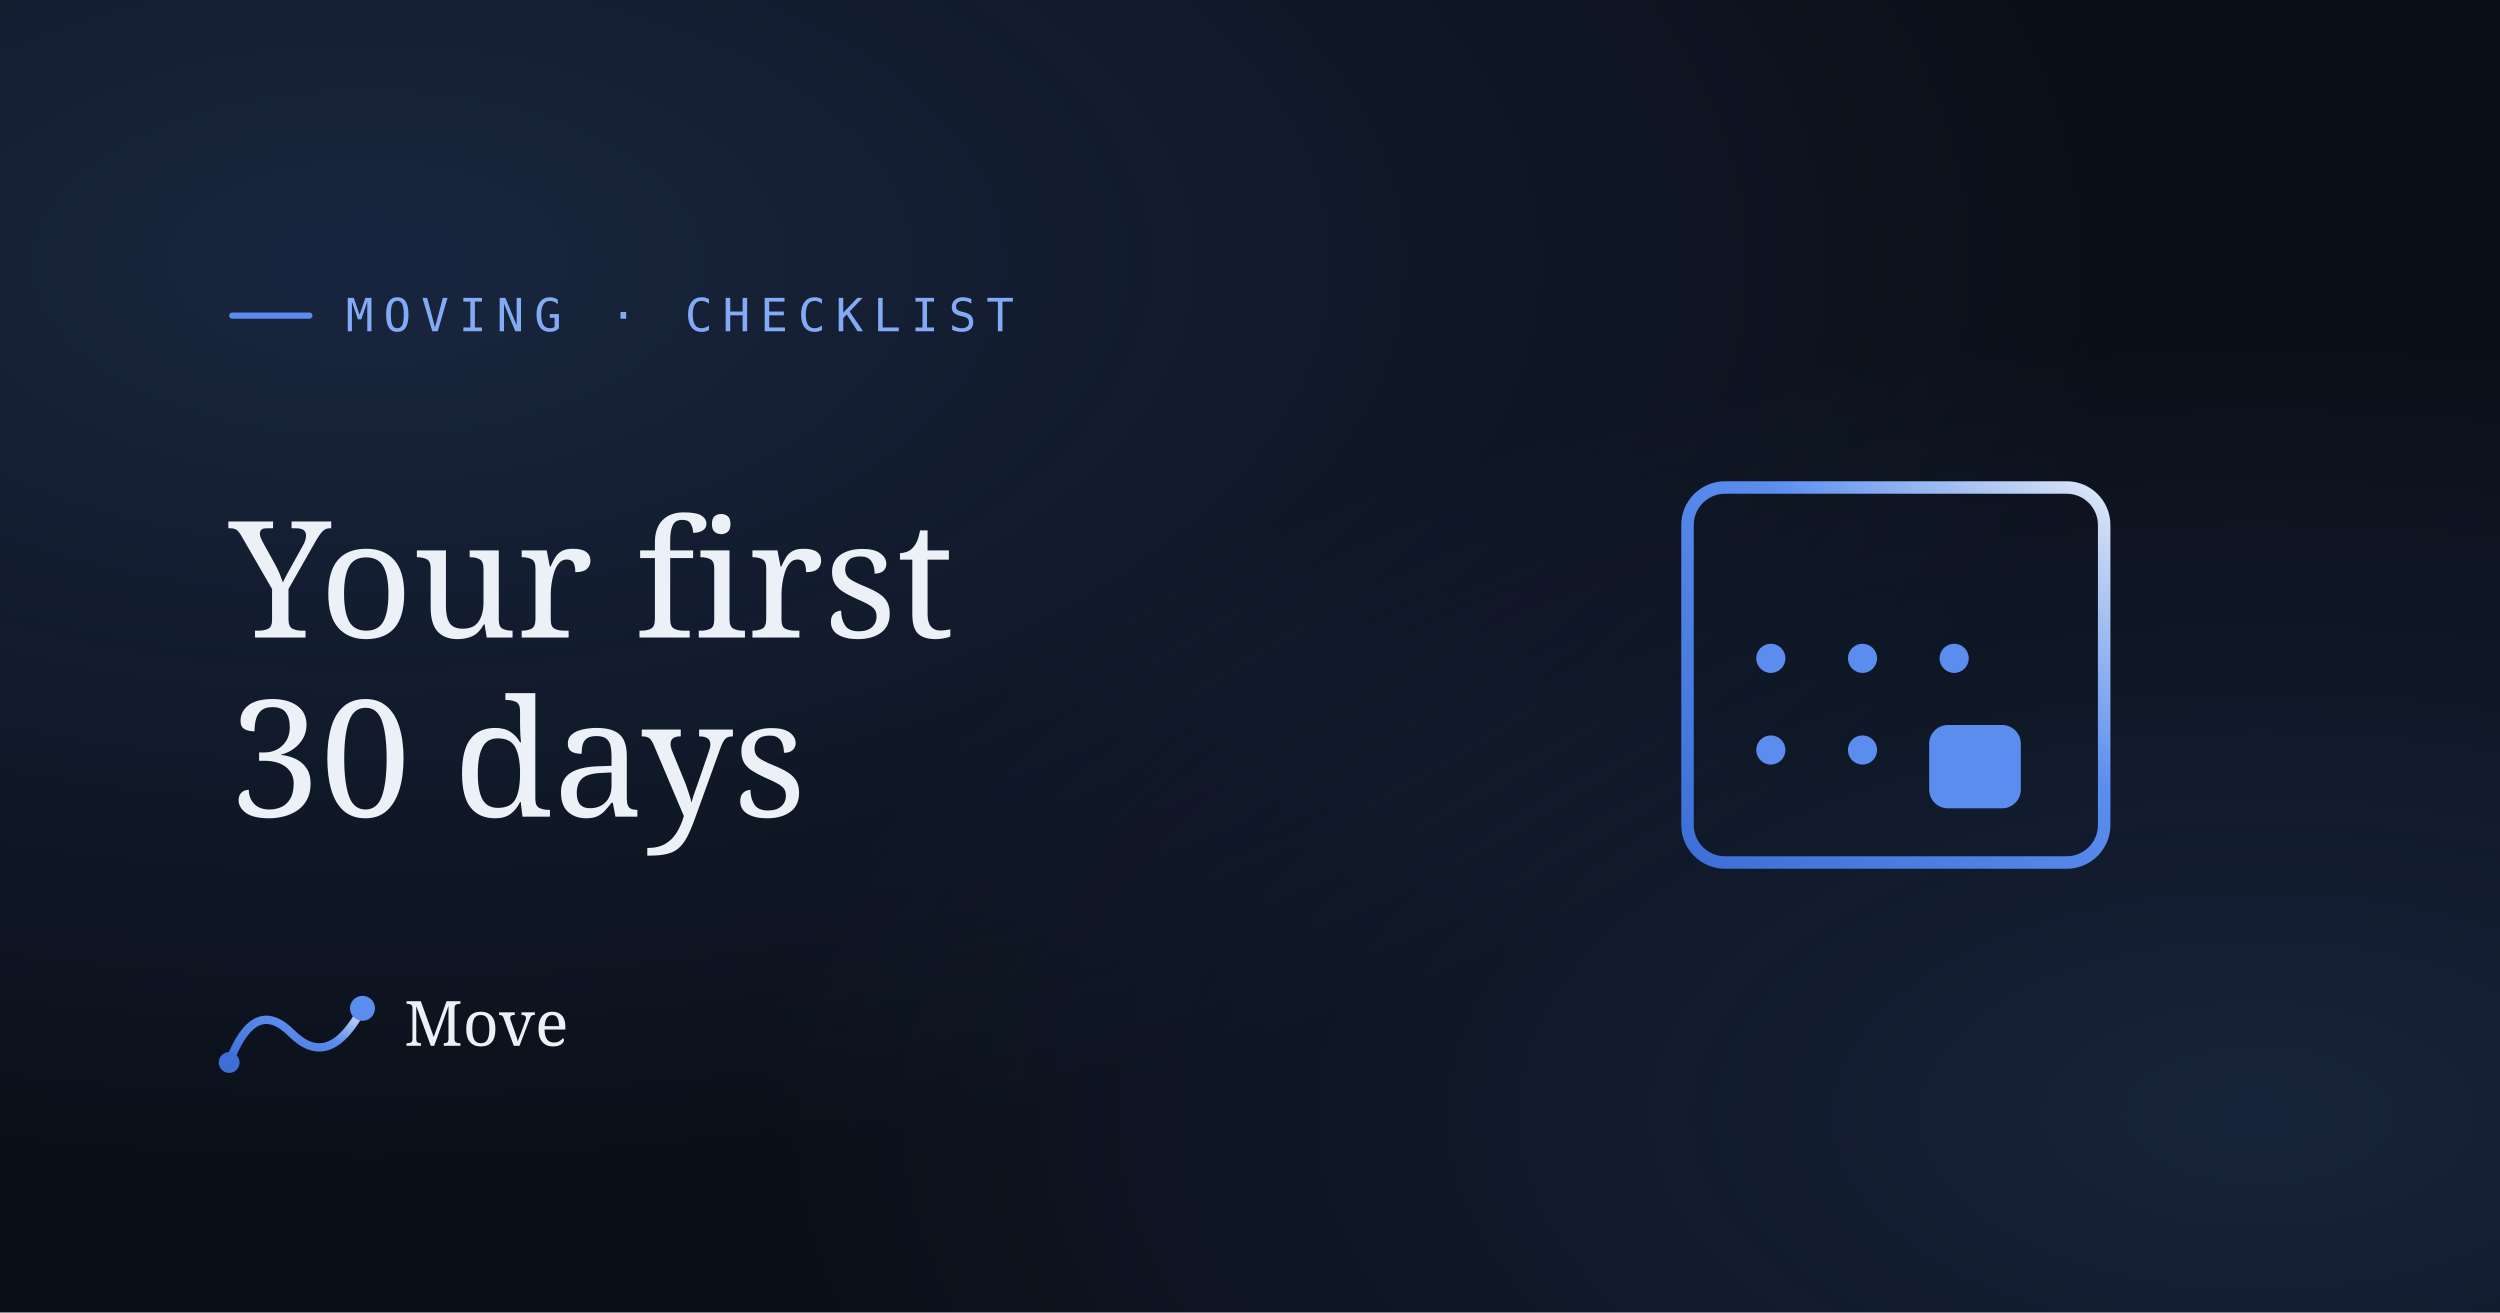
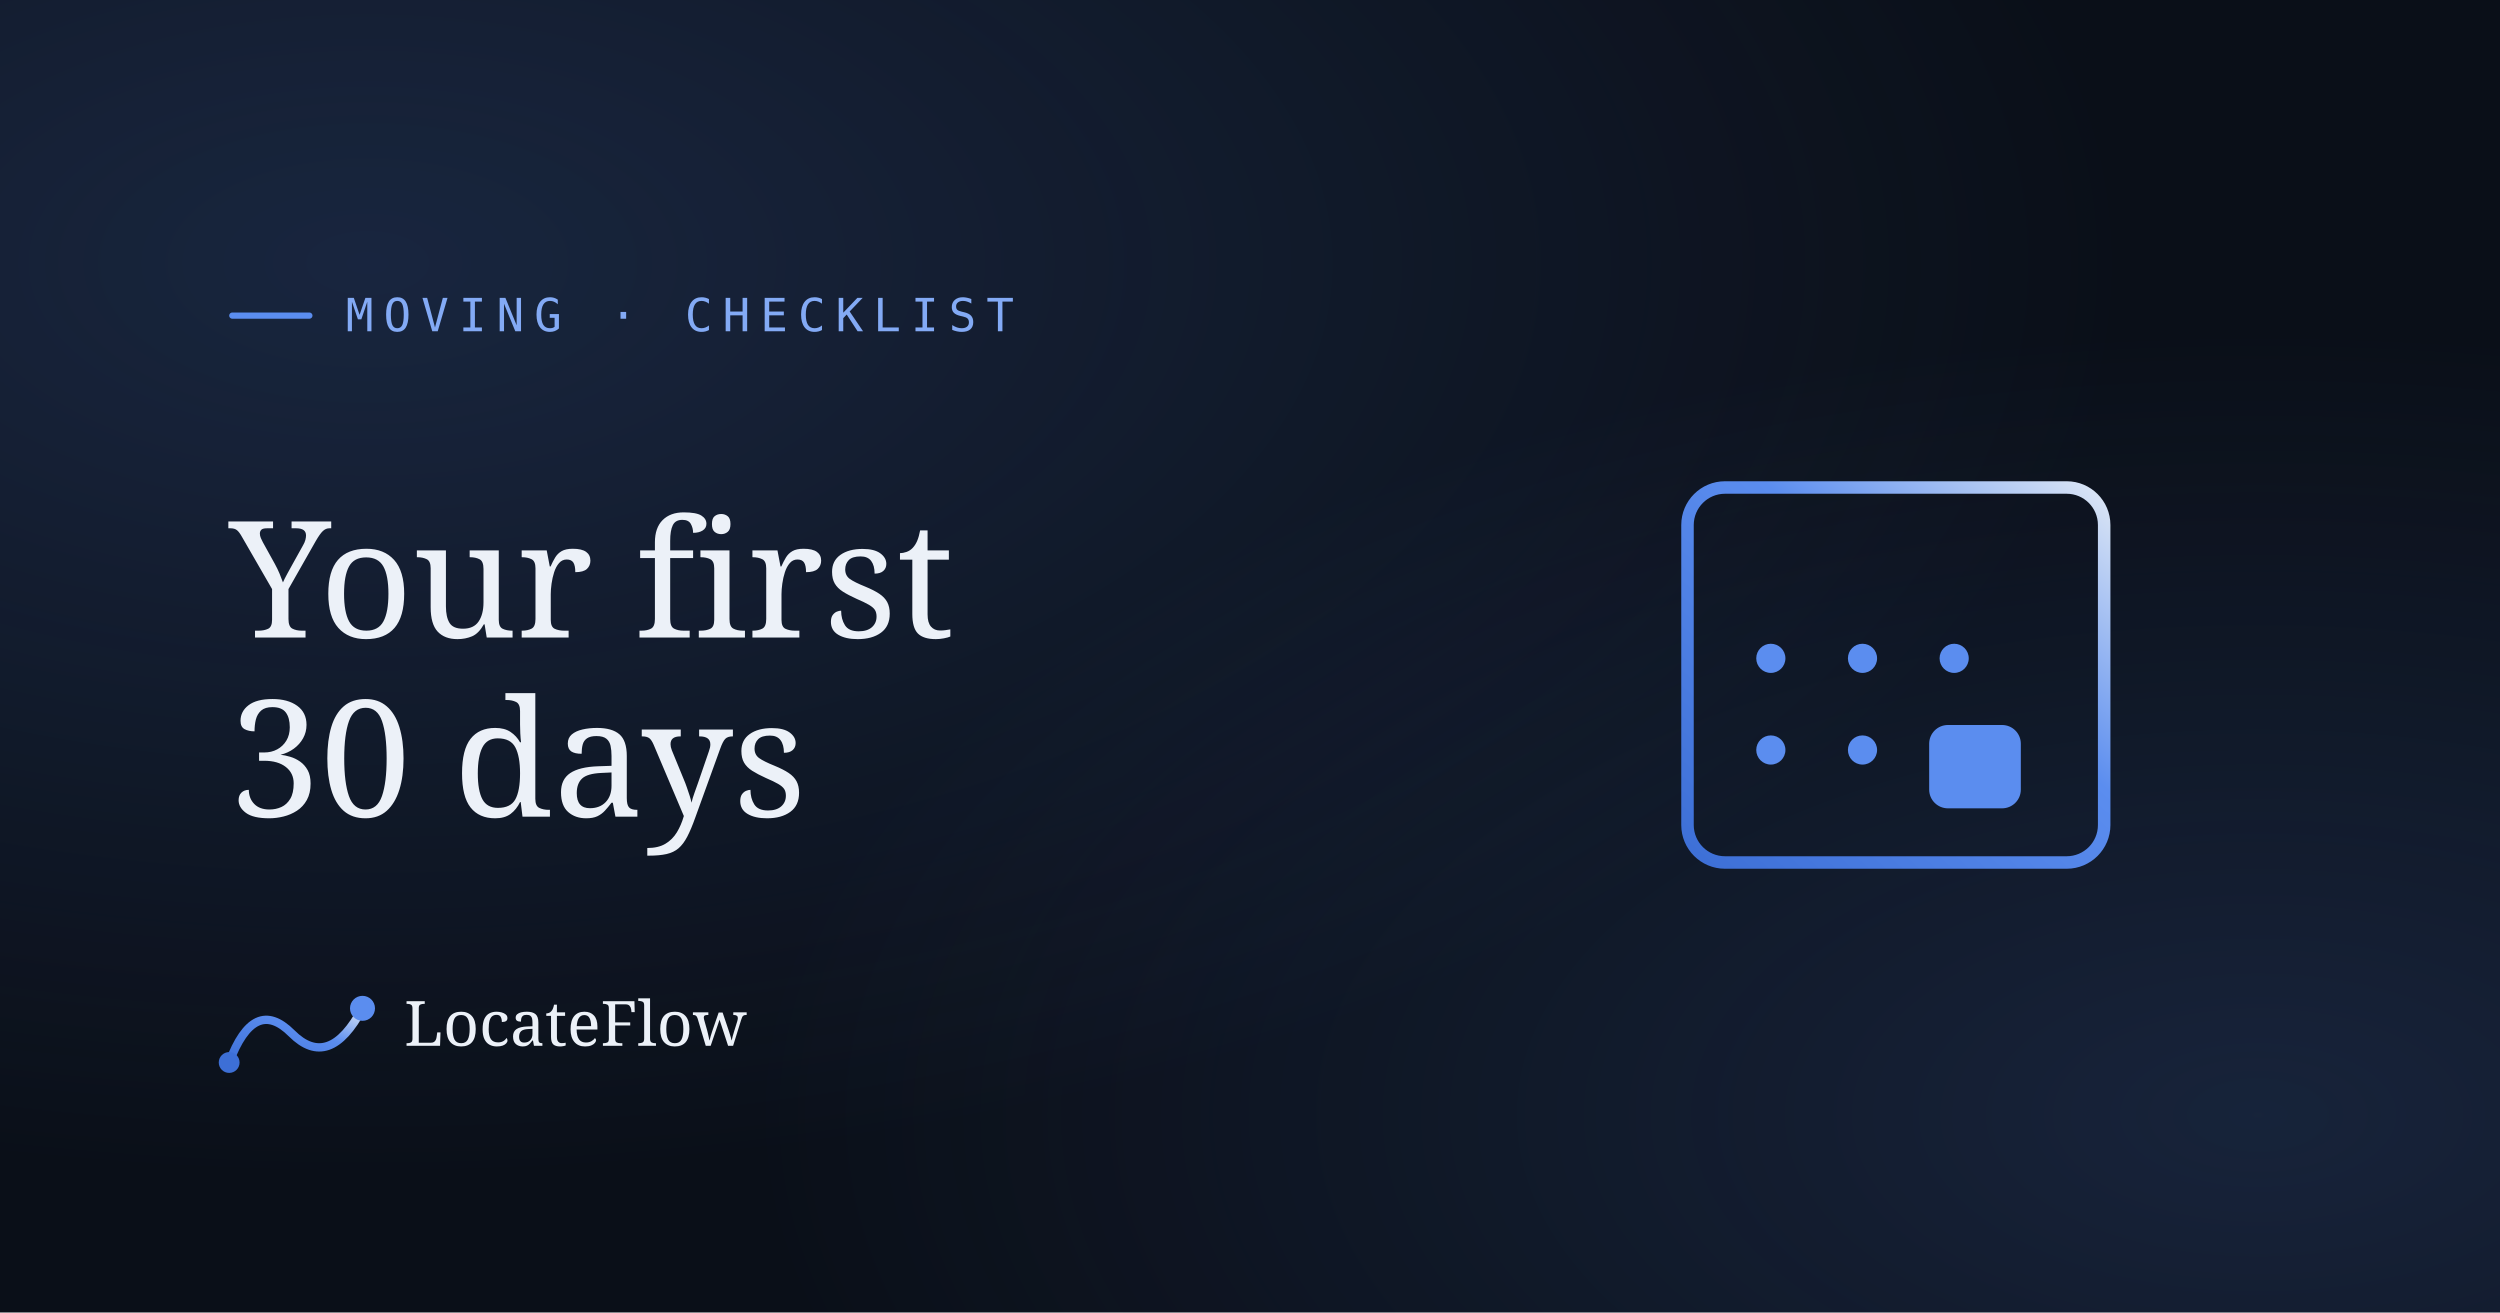
<svg xmlns="http://www.w3.org/2000/svg" viewBox="0 0 1200 630" fill="none" role="img" aria-label="The first 30 days after moving timeline">
  <defs>
    <linearGradient id="flow" x1="0" y1="1" x2="1" y2="0">
      <stop offset="0%" stop-color="#3D6FD6" />
      <stop offset="60%" stop-color="#5B8DEF" />
      <stop offset="100%" stop-color="#DDE7F5" />
    </linearGradient>
    <radialGradient id="tr" cx="0.15" cy="0.2" r="0.7">
      <stop offset="0%" stop-color="#5B8DEF" stop-opacity="0.18" />
      <stop offset="100%" stop-color="#5B8DEF" stop-opacity="0" />
    </radialGradient>
    <radialGradient id="br" cx="0.9" cy="0.85" r="0.6">
      <stop offset="0%" stop-color="#5B8DEF" stop-opacity="0.16" />
      <stop offset="100%" stop-color="#5B8DEF" stop-opacity="0" />
    </radialGradient>
  </defs>
  <rect width="1200" height="630" fill="#0A0F18" />
  <rect width="1200" height="630" fill="url(#tr)" />
  <rect width="1200" height="630" fill="url(#br)" />
  <rect x="110" y="150" width="40" height="3" rx="1.5" fill="#5B8DEF" />
  <text x="166" y="159" font-family="'Geist Mono', ui-monospace, monospace" font-size="22" letter-spacing="0.22em" fill="#83AAF5">MOVING · CHECKLIST</text>
  <text x="110" y="306" font-family="Playfair Display, Didot, Georgia, serif" font-size="78" font-weight="500" fill="#ECF1F8" letter-spacing="0">Your first</text>
  <text x="110" y="392" font-family="Playfair Display, Didot, Georgia, serif" font-size="78" font-weight="500" fill="#ECF1F8" letter-spacing="0">30 days</text>
  <g transform="translate(810,210)" stroke="url(#flow)" stroke-width="6" stroke-linecap="round" stroke-linejoin="round">
    <rect x="0" y="24" width="200" height="180" rx="18" />
    <line x1="0" y1="70" x2="200" y2="70" />
    <line x1="52" y1="4" x2="52" y2="44" />
    <line x1="148" y1="4" x2="148" y2="44" />
  </g>
  <g transform="translate(810,210)" fill="#5B8DEF" stroke="none">
    <circle cx="40" cy="106" r="7" />
    <circle cx="84" cy="106" r="7" />
    <circle cx="128" cy="106" r="7" />
    <circle cx="40" cy="150" r="7" />
    <circle cx="84" cy="150" r="7" />
    <rect x="116" y="138" width="44" height="40" rx="9" />
  </g>
  <g transform="translate(110,470)">
    <path d="M0 40 Q 12 8, 30 26 T 64 14" stroke="url(#flow)" stroke-width="4" fill="none" stroke-linecap="round" />
    <circle cx="0" cy="40" r="5" fill="#3D6FD6" />
    <circle cx="64" cy="14" r="6" fill="#5B8DEF" />
-     <text x="84" y="32" font-family="Playfair Display, Didot, Georgia, serif" font-size="30" fill="#ECF1F8">Move</text>
+     <text x="84" y="32" font-family="Playfair Display, Didot, Georgia, serif" font-size="30" fill="#ECF1F8">LocateFlow</text>
  </g>
</svg>
